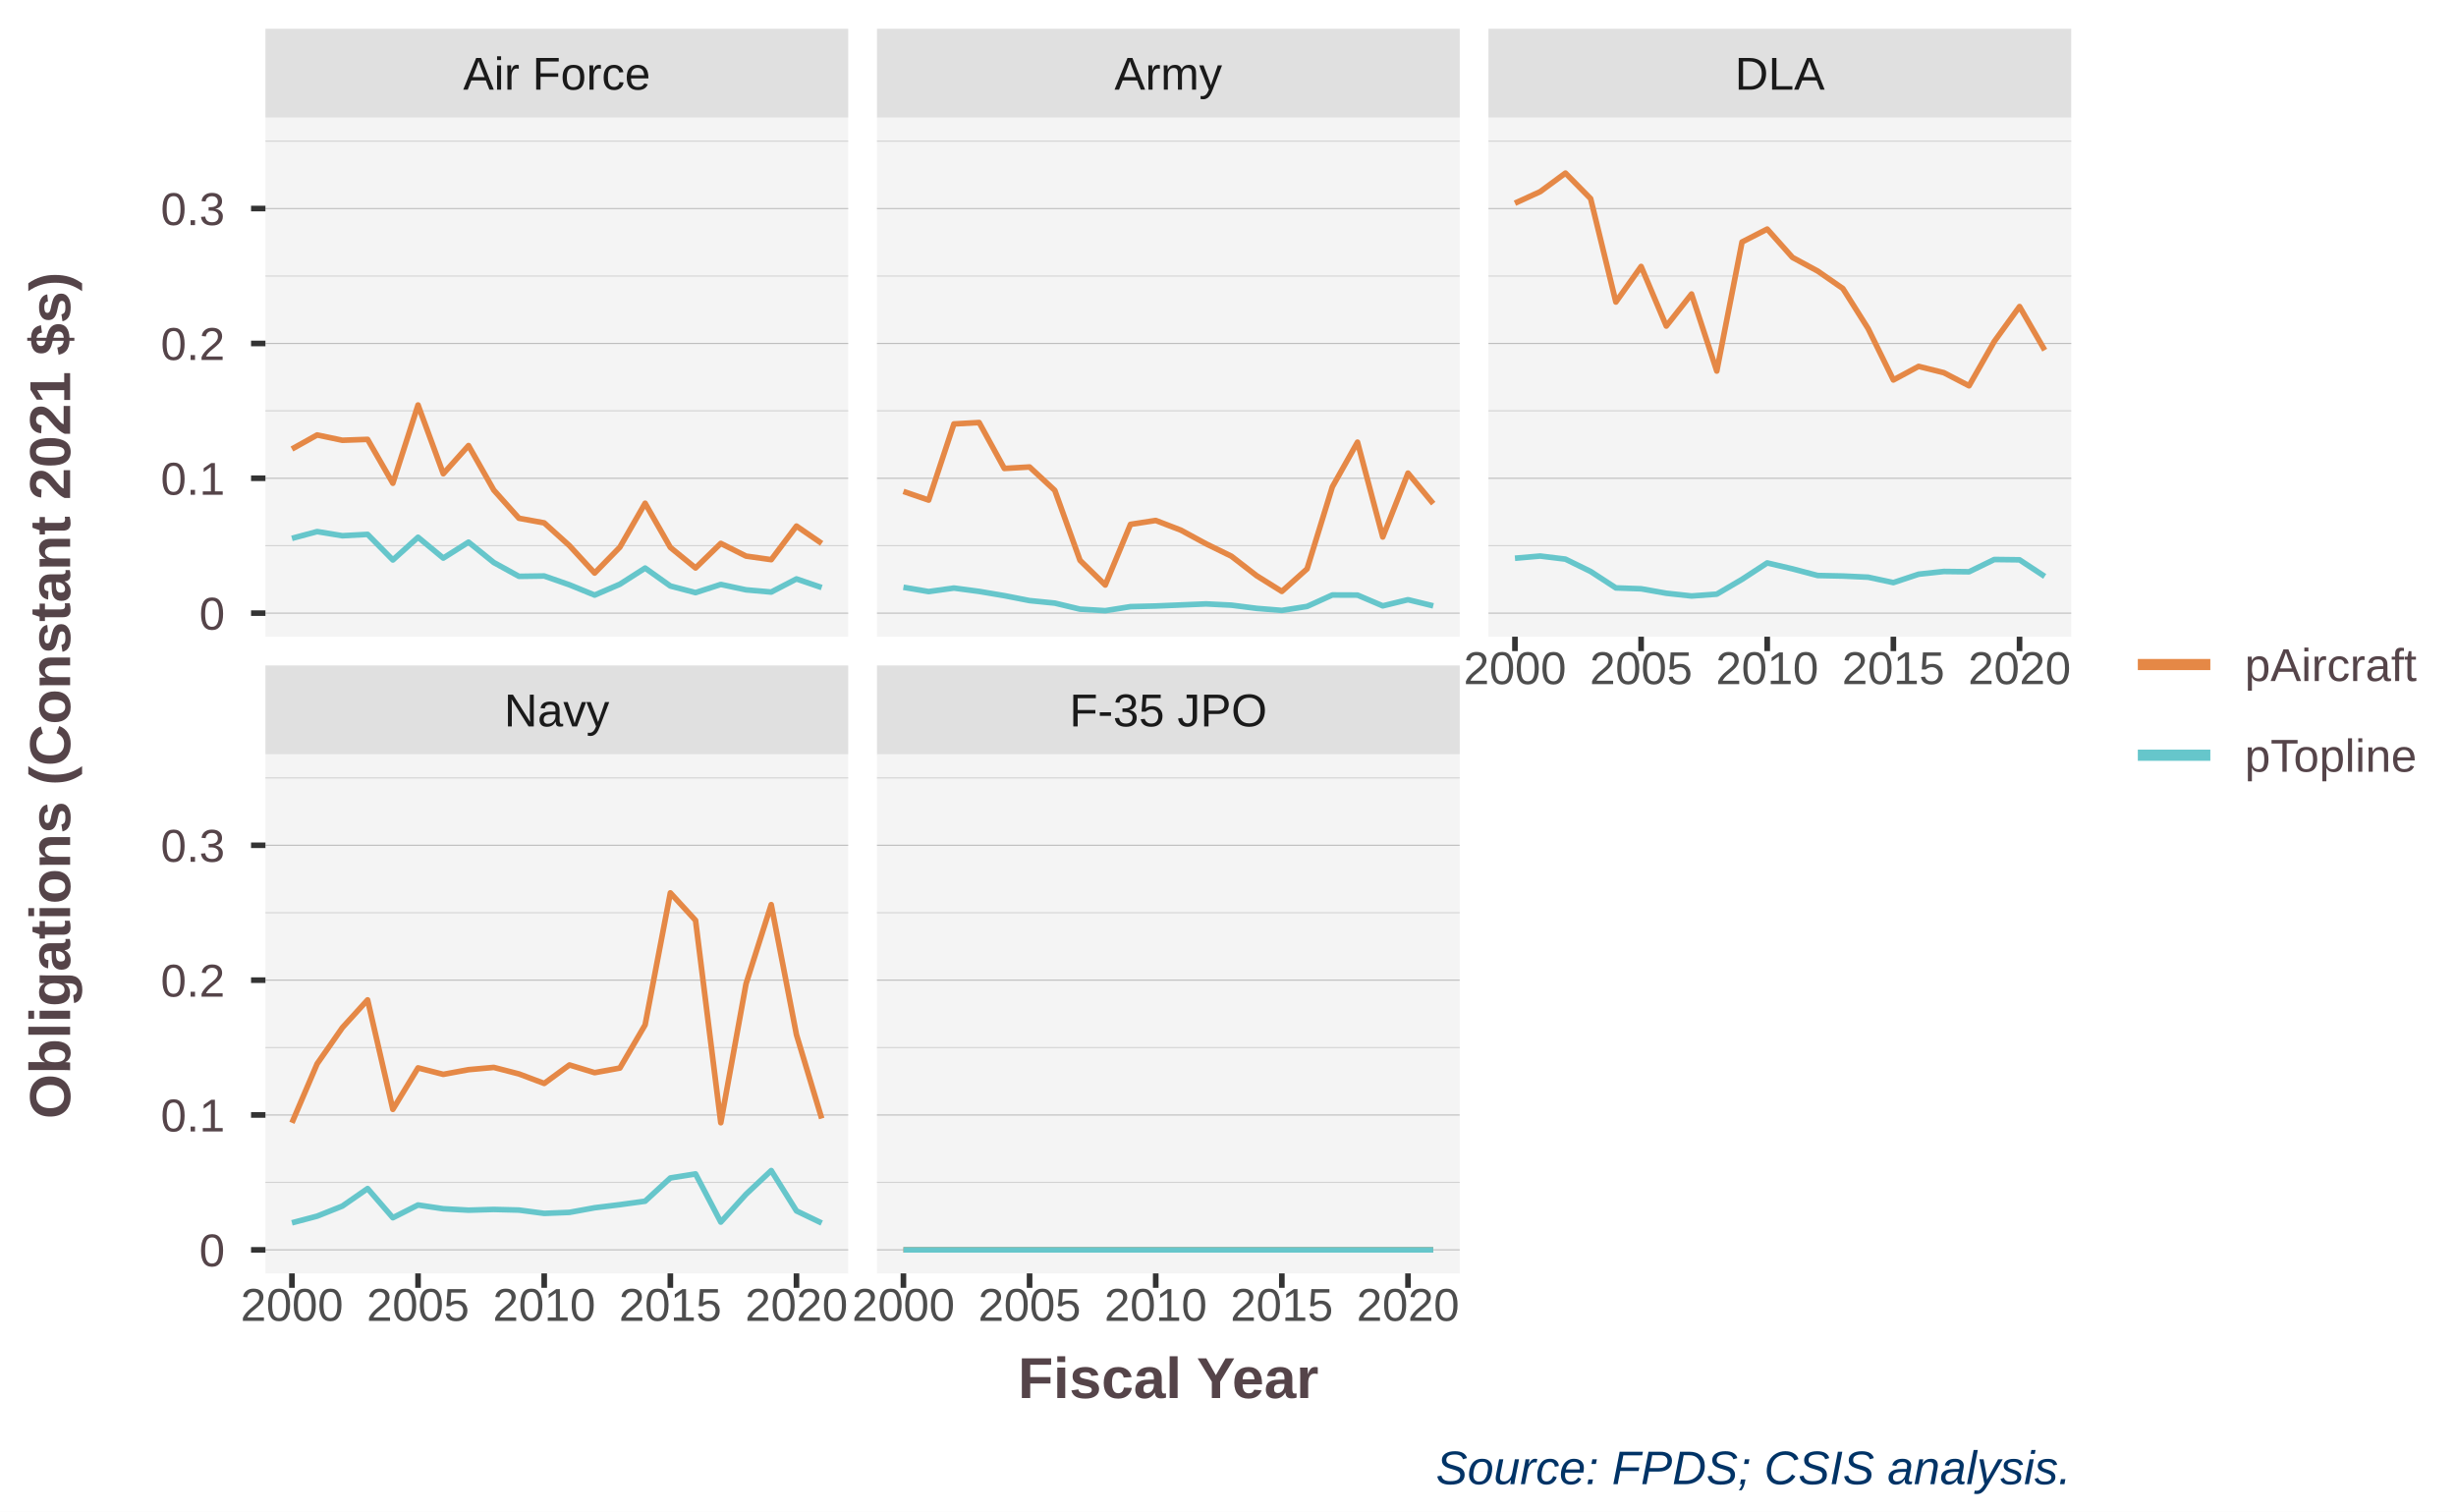
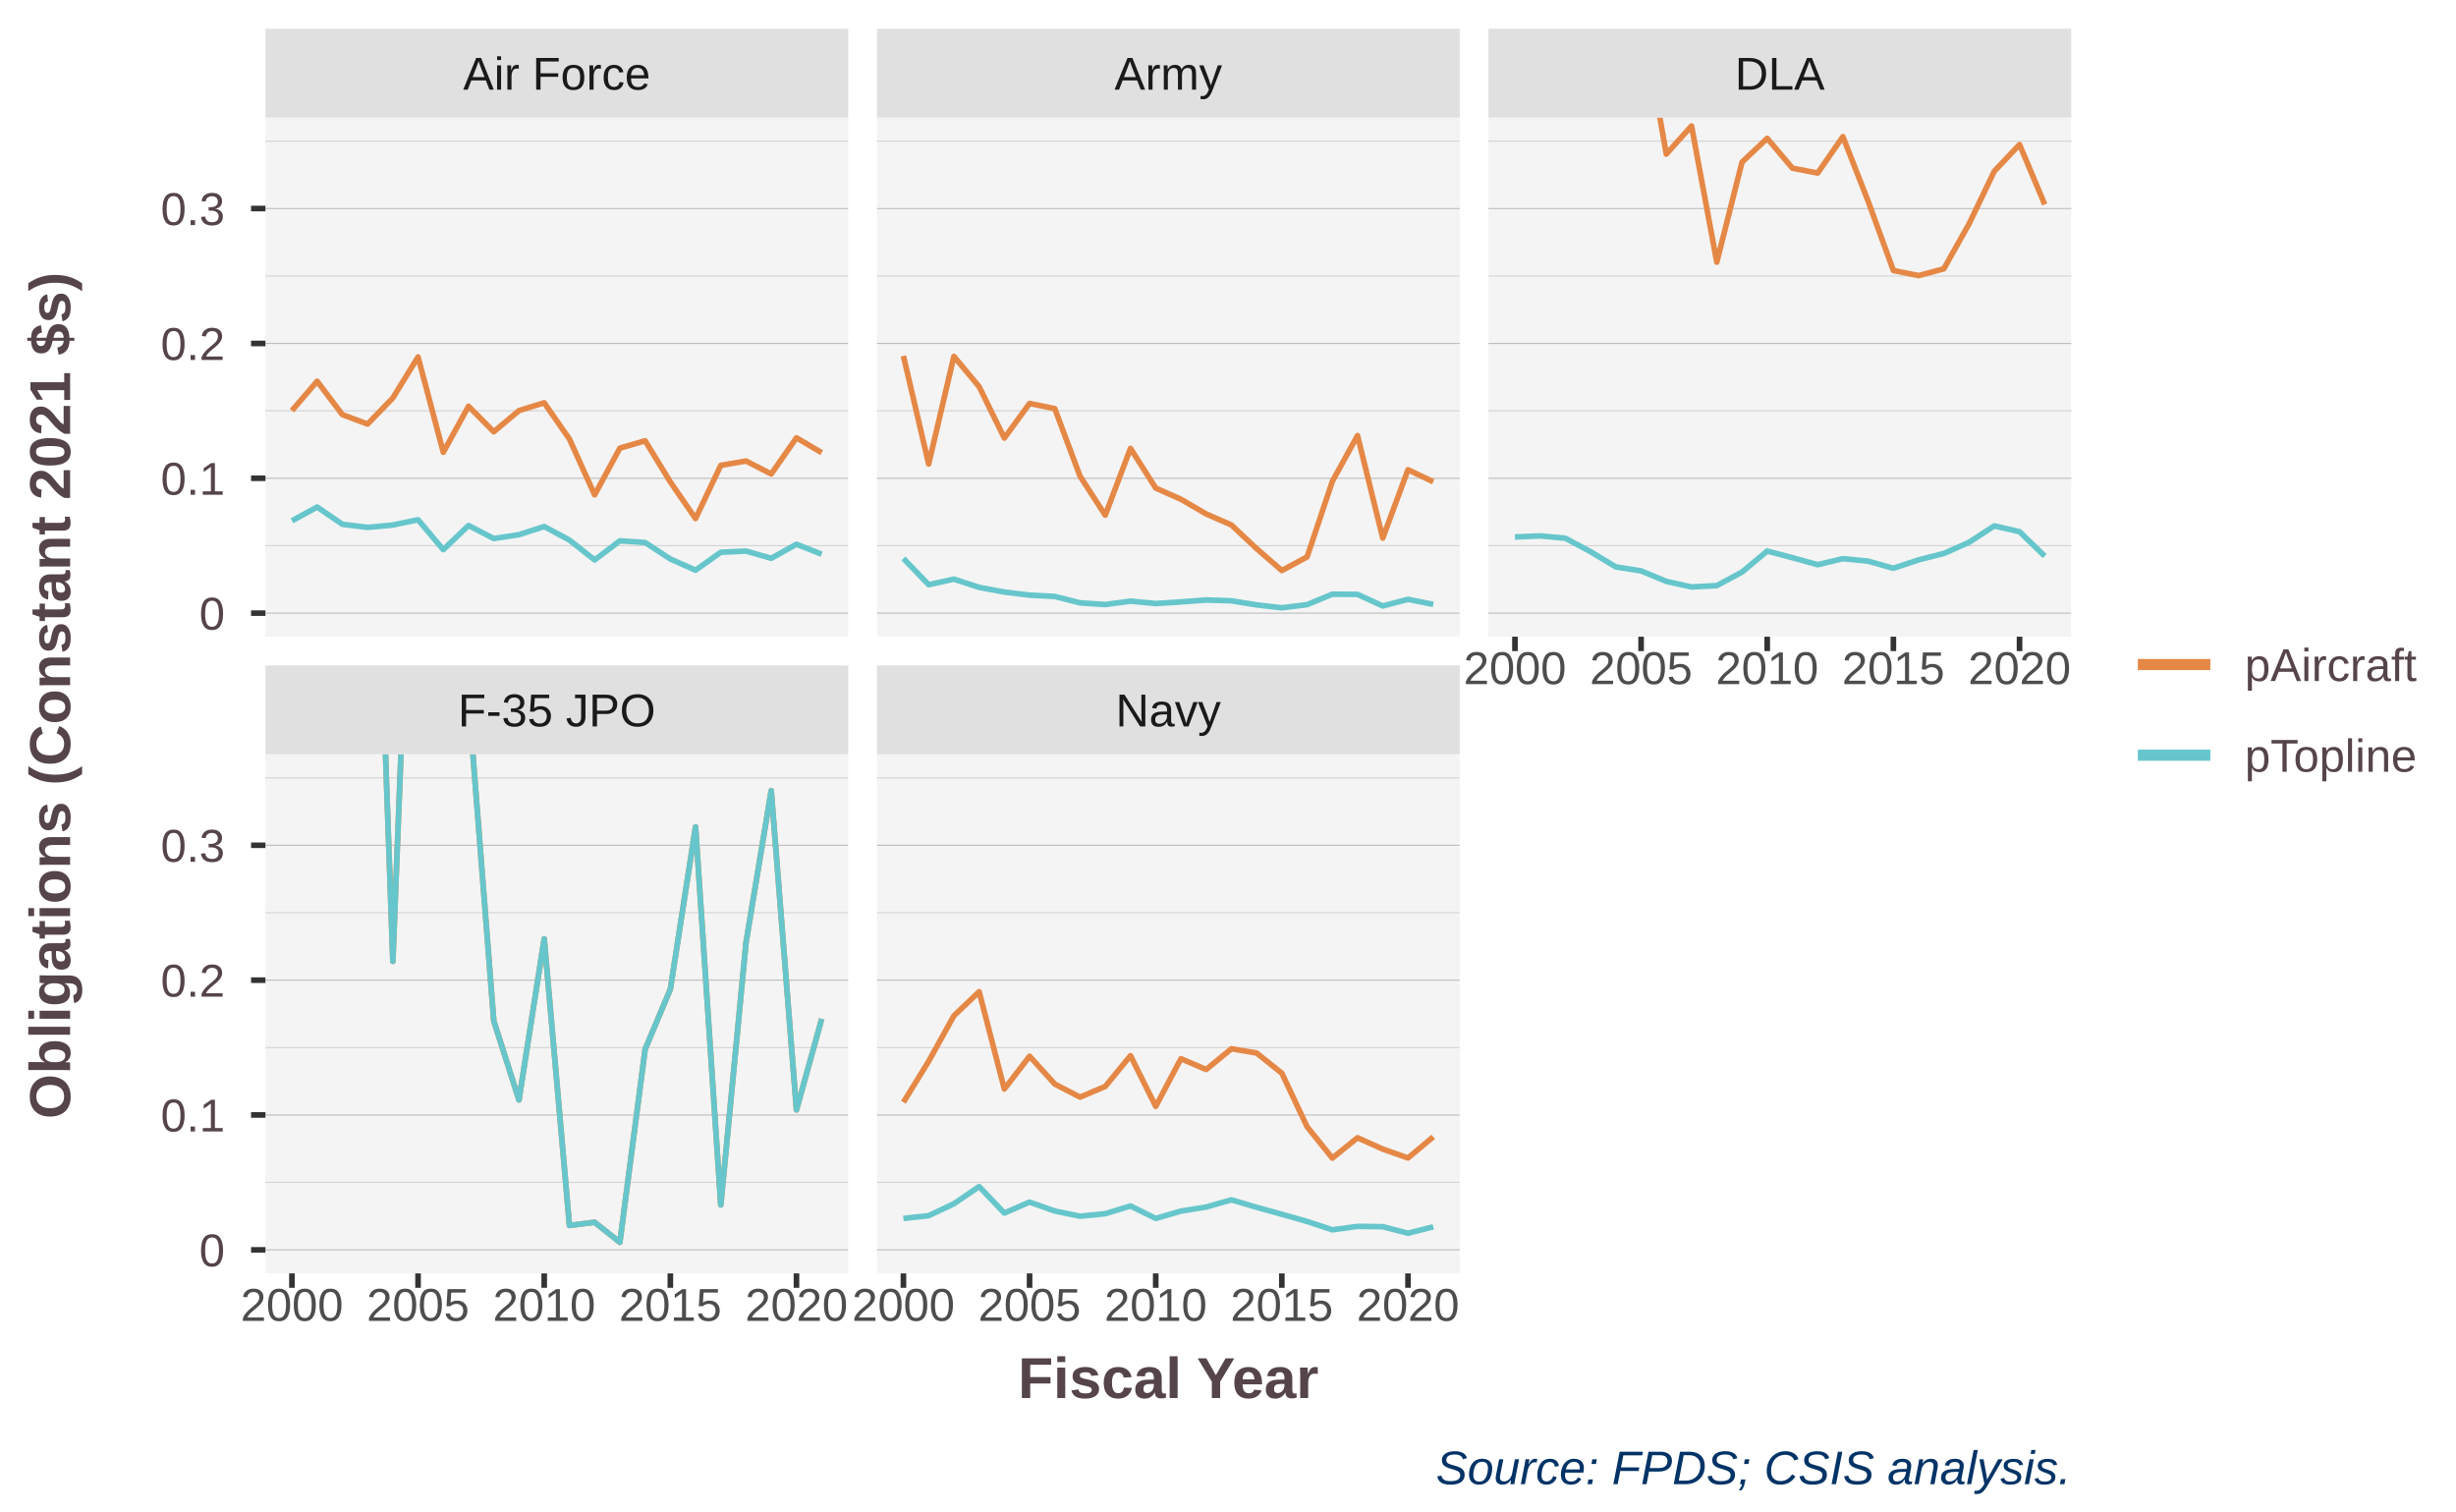
<svg xmlns="http://www.w3.org/2000/svg" class="svglite" width="468.00pt" height="288.00pt" viewBox="0 0 468.00 288.00">
  <defs>
    <style type="text/css">
    .svglite line, .svglite polyline, .svglite polygon, .svglite path, .svglite rect, .svglite circle {
      fill: none;
      stroke: #000000;
      stroke-linecap: round;
      stroke-linejoin: round;
      stroke-miterlimit: 10.00;
    }
    .svglite text {
      white-space: pre;
    }
  </style>
  </defs>
  <rect width="100%" height="100%" style="stroke: none; fill: #FFFFFF;" />
  <defs>
    <clipPath id="cpMC4wMHw0NjguMDB8MC4wMHwyODguMDA=">
      <rect x="0.00" y="0.00" width="468.00" height="288.00" />
    </clipPath>
  </defs>
  <g clip-path="url(#cpMC4wMHw0NjguMDB8MC4wMHwyODguMDA=)">
    <rect x="0" y="0.00" width="468.00" height="288.00" style="stroke-width: 1.07; stroke: #FFFFFF; fill: #FFFFFF;" />
  </g>
  <defs>
    <clipPath id="cpNTAuNTh8MTYxLjYzfDIyLjQwfDEyMS4zMg==">
      <rect x="50.58" y="22.40" width="111.05" height="98.93" />
    </clipPath>
  </defs>
  <g clip-path="url(#cpNTAuNTh8MTYxLjYzfDIyLjQwfDEyMS4zMg==)">
    <rect x="50.58" y="22.40" width="111.05" height="98.93" style="stroke-width: 1.07; stroke: none; fill: #F4F4F4;" />
    <polyline points="50.58,103.98 161.63,103.98 " style="stroke-width: 0.21; stroke: #D3D3D3; stroke-linecap: butt;" />
    <polyline points="50.58,78.28 161.63,78.28 " style="stroke-width: 0.21; stroke: #D3D3D3; stroke-linecap: butt;" />
    <polyline points="50.58,52.59 161.63,52.59 " style="stroke-width: 0.21; stroke: #D3D3D3; stroke-linecap: butt;" />
    <polyline points="50.58,26.89 161.63,26.89 " style="stroke-width: 0.21; stroke: #D3D3D3; stroke-linecap: butt;" />
    <polyline points="50.58,116.83 161.63,116.83 " style="stroke-width: 0.21; stroke: #BEBEBE; stroke-linecap: butt;" />
    <polyline points="50.58,91.13 161.63,91.13 " style="stroke-width: 0.21; stroke: #BEBEBE; stroke-linecap: butt;" />
    <polyline points="50.58,65.44 161.63,65.44 " style="stroke-width: 0.21; stroke: #BEBEBE; stroke-linecap: butt;" />
    <polyline points="50.58,39.74 161.63,39.74 " style="stroke-width: 0.21; stroke: #BEBEBE; stroke-linecap: butt;" />
-     <polyline points="55.63,85.56 60.43,82.88 65.24,83.89 70.05,83.72 74.86,92.08 79.66,77.17 84.47,90.27 89.28,84.90 94.09,93.38 98.89,98.75 103.70,99.63 108.51,103.97 113.31,109.19 118.12,104.26 122.93,95.89 127.74,104.31 132.54,108.22 137.35,103.54 142.16,105.96 146.96,106.64 151.77,100.24 156.58,103.54 " style="stroke-width: 1.07; stroke: #E58846; stroke-linecap: butt;" />
-     <polyline points="55.63,102.58 60.43,101.29 65.24,102.08 70.05,101.82 74.86,106.70 79.66,102.37 84.47,106.34 89.28,103.30 94.09,107.18 98.89,109.82 103.70,109.75 108.51,111.43 113.31,113.39 118.12,111.32 122.93,108.24 127.74,111.66 132.54,112.92 137.35,111.36 142.16,112.39 146.96,112.81 151.77,110.31 156.58,111.95 " style="stroke-width: 1.07; stroke: #66C6CB; stroke-linecap: butt;" />
+     <polyline points="55.63,78.24 60.43,72.64 65.24,79.01 70.05,80.80 74.86,75.82 79.66,68.01 84.47,86.18 89.28,77.41 94.09,82.27 98.89,78.24 103.70,76.75 108.51,83.66 113.31,94.29 118.12,85.39 122.93,83.99 127.74,91.84 132.54,98.81 137.35,88.67 142.16,87.84 146.96,90.31 151.77,83.42 156.58,86.26 " style="stroke-width: 1.07; stroke: #E58846; stroke-linecap: butt;" />
+     <polyline points="55.63,99.24 60.43,96.61 65.24,99.90 70.05,100.49 74.86,100.04 79.66,99.03 84.47,104.73 89.28,100.13 94.09,102.61 98.89,101.88 103.70,100.33 108.51,102.91 113.31,106.69 118.12,103.05 122.93,103.37 127.74,106.51 132.54,108.65 137.35,105.23 142.16,105.00 146.96,106.38 151.77,103.70 156.58,105.60 " style="stroke-width: 1.07; stroke: #66C6CB; stroke-linecap: butt;" />
  </g>
  <g clip-path="url(#cpMC4wMHw0NjguMDB8MC4wMHwyODguMDA=)">
</g>
  <defs>
    <clipPath id="cpNTAuNTh8MTYxLjYzfDE0My43MnwyNDIuNjQ=">
      <rect x="50.58" y="143.72" width="111.05" height="98.93" />
    </clipPath>
  </defs>
  <g clip-path="url(#cpNTAuNTh8MTYxLjYzfDE0My43MnwyNDIuNjQ=)">
    <rect x="50.58" y="143.72" width="111.05" height="98.93" style="stroke-width: 1.07; stroke: none; fill: #F4F4F4;" />
    <polyline points="50.58,225.30 161.63,225.30 " style="stroke-width: 0.21; stroke: #D3D3D3; stroke-linecap: butt;" />
    <polyline points="50.58,199.61 161.63,199.61 " style="stroke-width: 0.21; stroke: #D3D3D3; stroke-linecap: butt;" />
    <polyline points="50.58,173.91 161.63,173.91 " style="stroke-width: 0.21; stroke: #D3D3D3; stroke-linecap: butt;" />
    <polyline points="50.58,148.22 161.63,148.22 " style="stroke-width: 0.21; stroke: #D3D3D3; stroke-linecap: butt;" />
    <polyline points="50.58,238.15 161.63,238.15 " style="stroke-width: 0.21; stroke: #BEBEBE; stroke-linecap: butt;" />
    <polyline points="50.58,212.45 161.63,212.45 " style="stroke-width: 0.21; stroke: #BEBEBE; stroke-linecap: butt;" />
    <polyline points="50.58,186.76 161.63,186.76 " style="stroke-width: 0.21; stroke: #BEBEBE; stroke-linecap: butt;" />
    <polyline points="50.58,161.06 161.63,161.06 " style="stroke-width: 0.21; stroke: #BEBEBE; stroke-linecap: butt;" />
-     <polyline points="55.63,213.94 60.43,202.70 65.24,195.81 70.05,190.52 74.86,211.38 79.66,203.48 84.47,204.71 89.28,203.82 94.09,203.39 98.89,204.63 103.70,206.44 108.51,202.92 113.31,204.39 118.12,203.51 122.93,195.28 127.74,170.13 132.54,175.37 137.35,213.93 142.16,187.45 146.96,172.37 151.77,197.16 156.58,213.12 " style="stroke-width: 1.07; stroke: #E58846; stroke-linecap: butt;" />
-     <polyline points="55.63,233.00 60.43,231.73 65.24,229.81 70.05,226.47 74.86,232.03 79.66,229.60 84.47,230.32 89.28,230.59 94.09,230.45 98.89,230.57 103.70,231.20 108.51,231.01 113.31,230.13 118.12,229.54 122.93,228.88 127.74,224.45 132.54,223.68 137.35,232.86 142.16,227.55 146.96,223.04 151.77,230.73 156.58,233.04 " style="stroke-width: 1.07; stroke: #66C6CB; stroke-linecap: butt;" />
+     <polyline points="55.63,122.69 60.43,72.65 65.24,-203.84 70.05,47.52 74.86,183.18 79.66,60.25 84.47,102.60 89.28,133.12 94.09,194.53 98.89,209.59 103.70,178.89 108.51,233.50 113.31,232.89 118.12,236.71 122.93,199.94 127.74,188.48 132.54,157.56 137.35,229.59 142.16,179.57 146.96,150.65 151.77,211.48 156.58,194.14 " style="stroke-width: 1.07; stroke: #E58846; stroke-linecap: butt;" />
+     <polyline points="55.63,122.69 60.43,72.65 65.24,-203.84 70.05,47.52 74.86,183.18 79.66,60.25 84.47,102.60 89.28,133.12 94.09,194.53 98.89,209.59 103.70,178.89 108.51,233.50 113.31,232.89 118.12,236.71 122.93,199.94 127.74,188.48 132.54,157.56 137.35,229.59 142.16,179.57 146.96,150.65 151.77,211.48 156.58,194.14 " style="stroke-width: 1.07; stroke: #66C6CB; stroke-linecap: butt;" />
  </g>
  <g clip-path="url(#cpMC4wMHw0NjguMDB8MC4wMHwyODguMDA=)">
</g>
  <defs>
    <clipPath id="cpMTY3LjExfDI3OC4xNXwyMi40MHwxMjEuMzI=">
      <rect x="167.11" y="22.40" width="111.05" height="98.93" />
    </clipPath>
  </defs>
  <g clip-path="url(#cpMTY3LjExfDI3OC4xNXwyMi40MHwxMjEuMzI=)">
    <rect x="167.11" y="22.40" width="111.05" height="98.93" style="stroke-width: 1.07; stroke: none; fill: #F4F4F4;" />
    <polyline points="167.11,103.98 278.15,103.98 " style="stroke-width: 0.21; stroke: #D3D3D3; stroke-linecap: butt;" />
    <polyline points="167.11,78.28 278.15,78.28 " style="stroke-width: 0.21; stroke: #D3D3D3; stroke-linecap: butt;" />
    <polyline points="167.11,52.59 278.15,52.59 " style="stroke-width: 0.21; stroke: #D3D3D3; stroke-linecap: butt;" />
    <polyline points="167.11,26.89 278.15,26.89 " style="stroke-width: 0.21; stroke: #D3D3D3; stroke-linecap: butt;" />
    <polyline points="167.11,116.83 278.15,116.83 " style="stroke-width: 0.21; stroke: #BEBEBE; stroke-linecap: butt;" />
    <polyline points="167.11,91.13 278.15,91.13 " style="stroke-width: 0.21; stroke: #BEBEBE; stroke-linecap: butt;" />
    <polyline points="167.11,65.44 278.15,65.44 " style="stroke-width: 0.21; stroke: #BEBEBE; stroke-linecap: butt;" />
    <polyline points="167.11,39.74 278.15,39.74 " style="stroke-width: 0.21; stroke: #BEBEBE; stroke-linecap: butt;" />
-     <polyline points="172.15,93.64 176.96,95.29 181.77,80.78 186.58,80.51 191.38,89.26 196.19,88.98 201.00,93.44 205.80,106.77 210.61,111.47 215.42,99.91 220.23,99.17 225.03,101.02 229.84,103.63 234.65,105.98 239.46,109.70 244.26,112.69 249.07,108.39 253.88,92.78 258.68,84.25 263.49,102.32 268.30,90.15 273.11,95.97 " style="stroke-width: 1.07; stroke: #E58846; stroke-linecap: butt;" />
-     <polyline points="172.15,111.90 176.96,112.72 181.77,112.05 186.58,112.69 191.38,113.50 196.19,114.44 201.00,114.92 205.80,116.07 210.61,116.36 215.42,115.59 220.23,115.47 225.03,115.27 229.84,115.07 234.65,115.31 239.46,115.92 244.26,116.31 249.07,115.55 253.88,113.37 258.68,113.39 263.49,115.44 268.30,114.27 273.11,115.44 " style="stroke-width: 1.07; stroke: #66C6CB; stroke-linecap: butt;" />
+     <polyline points="172.15,67.82 176.96,88.42 181.77,67.91 186.58,73.68 191.38,83.47 196.19,76.87 201.00,77.87 205.80,90.73 210.61,98.16 215.42,85.44 220.23,93.00 225.03,95.13 229.84,97.93 234.65,100.03 239.46,104.55 244.26,108.71 249.07,106.11 253.88,91.73 258.68,82.99 263.49,102.53 268.30,89.50 273.11,91.80 " style="stroke-width: 1.07; stroke: #E58846; stroke-linecap: butt;" />
+     <polyline points="172.15,106.41 176.96,111.41 181.77,110.35 186.58,111.92 191.38,112.81 196.19,113.40 201.00,113.65 205.80,114.87 210.61,115.19 215.42,114.54 220.23,115.00 225.03,114.69 229.84,114.32 234.65,114.48 239.46,115.26 244.26,115.81 249.07,115.21 253.88,113.22 258.68,113.26 263.49,115.46 268.30,114.20 273.11,115.16 " style="stroke-width: 1.07; stroke: #66C6CB; stroke-linecap: butt;" />
  </g>
  <g clip-path="url(#cpMC4wMHw0NjguMDB8MC4wMHwyODguMDA=)">
</g>
  <defs>
    <clipPath id="cpMTY3LjExfDI3OC4xNXwxNDMuNzJ8MjQyLjY0">
      <rect x="167.11" y="143.72" width="111.05" height="98.93" />
    </clipPath>
  </defs>
  <g clip-path="url(#cpMTY3LjExfDI3OC4xNXwxNDMuNzJ8MjQyLjY0)">
    <rect x="167.11" y="143.72" width="111.05" height="98.93" style="stroke-width: 1.07; stroke: none; fill: #F4F4F4;" />
    <polyline points="167.11,225.30 278.15,225.30 " style="stroke-width: 0.21; stroke: #D3D3D3; stroke-linecap: butt;" />
    <polyline points="167.11,199.61 278.15,199.61 " style="stroke-width: 0.21; stroke: #D3D3D3; stroke-linecap: butt;" />
    <polyline points="167.11,173.91 278.15,173.91 " style="stroke-width: 0.21; stroke: #D3D3D3; stroke-linecap: butt;" />
    <polyline points="167.11,148.22 278.15,148.22 " style="stroke-width: 0.21; stroke: #D3D3D3; stroke-linecap: butt;" />
    <polyline points="167.11,238.15 278.15,238.15 " style="stroke-width: 0.21; stroke: #BEBEBE; stroke-linecap: butt;" />
    <polyline points="167.11,212.45 278.15,212.45 " style="stroke-width: 0.21; stroke: #BEBEBE; stroke-linecap: butt;" />
    <polyline points="167.11,186.76 278.15,186.76 " style="stroke-width: 0.21; stroke: #BEBEBE; stroke-linecap: butt;" />
    <polyline points="167.11,161.06 278.15,161.06 " style="stroke-width: 0.21; stroke: #BEBEBE; stroke-linecap: butt;" />
-     <polyline points="172.15,238.15 176.96,238.15 181.77,238.15 186.58,238.15 191.38,238.15 196.19,238.15 201.00,238.15 205.80,238.15 210.61,238.15 215.42,238.15 220.23,238.15 225.03,238.15 229.84,238.15 234.65,238.15 239.46,238.15 244.26,238.15 249.07,238.15 253.88,238.15 258.68,238.15 263.49,238.15 268.30,238.15 273.11,238.15 " style="stroke-width: 1.07; stroke: #E58846; stroke-linecap: butt;" />
-     <polyline points="172.15,238.15 176.96,238.15 181.77,238.15 186.58,238.15 191.38,238.15 196.19,238.15 201.00,238.15 205.80,238.15 210.61,238.15 215.42,238.15 220.23,238.15 225.03,238.15 229.84,238.15 234.65,238.15 239.46,238.15 244.26,238.15 249.07,238.15 253.88,238.15 258.68,238.15 263.49,238.15 268.30,238.15 273.11,238.15 " style="stroke-width: 1.07; stroke: #66C6CB; stroke-linecap: butt;" />
+     <polyline points="172.15,210.02 176.96,202.22 181.77,193.54 186.58,188.96 191.38,207.51 196.19,201.26 201.00,206.56 205.80,209.05 210.61,207.02 215.42,201.15 220.23,210.82 225.03,201.73 229.84,203.79 234.65,199.83 239.46,200.65 244.26,204.49 249.07,214.69 253.88,220.67 258.68,216.79 263.49,218.95 268.30,220.64 273.11,216.62 " style="stroke-width: 1.07; stroke: #E58846; stroke-linecap: butt;" />
+     <polyline points="172.15,232.16 176.96,231.64 181.77,229.37 186.58,226.09 191.38,231.14 196.19,229.05 201.00,230.75 205.80,231.74 210.61,231.26 215.42,229.79 220.23,232.16 225.03,230.77 229.84,229.99 234.65,228.62 239.46,230.04 244.26,231.37 249.07,232.74 253.88,234.33 258.68,233.68 263.49,233.74 268.30,234.98 273.11,233.76 " style="stroke-width: 1.07; stroke: #66C6CB; stroke-linecap: butt;" />
  </g>
  <g clip-path="url(#cpMC4wMHw0NjguMDB8MC4wMHwyODguMDA=)">
</g>
  <defs>
    <clipPath id="cpMjgzLjYzfDM5NC42OHwyMi40MHwxMjEuMzI=">
      <rect x="283.63" y="22.40" width="111.05" height="98.93" />
    </clipPath>
  </defs>
  <g clip-path="url(#cpMjgzLjYzfDM5NC42OHwyMi40MHwxMjEuMzI=)">
    <rect x="283.63" y="22.40" width="111.05" height="98.93" style="stroke-width: 1.07; stroke: none; fill: #F4F4F4;" />
    <polyline points="283.63,103.98 394.68,103.98 " style="stroke-width: 0.21; stroke: #D3D3D3; stroke-linecap: butt;" />
    <polyline points="283.63,78.28 394.68,78.28 " style="stroke-width: 0.21; stroke: #D3D3D3; stroke-linecap: butt;" />
    <polyline points="283.63,52.59 394.68,52.59 " style="stroke-width: 0.21; stroke: #D3D3D3; stroke-linecap: butt;" />
    <polyline points="283.63,26.89 394.68,26.89 " style="stroke-width: 0.21; stroke: #D3D3D3; stroke-linecap: butt;" />
    <polyline points="283.63,116.83 394.68,116.83 " style="stroke-width: 0.21; stroke: #BEBEBE; stroke-linecap: butt;" />
    <polyline points="283.63,91.13 394.68,91.13 " style="stroke-width: 0.21; stroke: #BEBEBE; stroke-linecap: butt;" />
    <polyline points="283.63,65.44 394.68,65.44 " style="stroke-width: 0.21; stroke: #BEBEBE; stroke-linecap: butt;" />
    <polyline points="283.63,39.74 394.68,39.74 " style="stroke-width: 0.21; stroke: #BEBEBE; stroke-linecap: butt;" />
-     <polyline points="288.68,38.72 293.49,36.52 298.30,32.98 303.10,37.85 307.91,57.55 312.72,50.77 317.52,62.13 322.33,56.02 327.14,70.70 331.95,46.11 336.75,43.65 341.56,49.05 346.37,51.65 351.17,54.98 355.98,62.61 360.79,72.40 365.60,69.81 370.40,71.01 375.21,73.51 380.02,65.06 384.83,58.41 389.63,66.72 " style="stroke-width: 1.07; stroke: #E58846; stroke-linecap: butt;" />
-     <polyline points="288.68,106.37 293.49,105.95 298.30,106.54 303.10,108.89 307.91,112.02 312.72,112.19 317.52,113.04 322.33,113.56 327.14,113.21 331.95,110.39 336.75,107.26 341.56,108.39 346.37,109.66 351.17,109.76 355.98,109.98 360.79,111.01 365.60,109.41 370.40,108.89 375.21,108.95 380.02,106.61 384.83,106.67 389.63,109.83 " style="stroke-width: 1.07; stroke: #66C6CB; stroke-linecap: butt;" />
+     <polyline points="288.68,8.42 293.49,8.18 298.30,0.57 303.10,0.49 307.91,8.30 312.72,2.11 317.52,29.36 322.33,24.00 327.14,49.95 331.95,30.89 336.75,26.36 341.56,32.05 346.37,32.97 351.17,26.04 355.98,38.34 360.79,51.54 365.60,52.51 370.40,51.22 375.21,42.65 380.02,32.63 384.83,27.54 389.63,38.95 " style="stroke-width: 1.07; stroke: #E58846; stroke-linecap: butt;" />
+     <polyline points="288.68,102.32 293.49,102.11 298.30,102.56 303.10,105.13 307.91,108.02 312.72,108.78 317.52,110.78 322.33,111.84 327.14,111.58 331.95,109.00 336.75,105.00 341.56,106.27 346.37,107.60 351.17,106.45 355.98,106.92 360.79,108.28 365.60,106.68 370.40,105.46 375.21,103.34 380.02,100.21 384.83,101.31 389.63,105.96 " style="stroke-width: 1.07; stroke: #66C6CB; stroke-linecap: butt;" />
  </g>
  <g clip-path="url(#cpMC4wMHw0NjguMDB8MC4wMHwyODguMDA=)">
</g>
  <defs>
    <clipPath id="cpMjgzLjYzfDM5NC42OHwxNDMuNzJ8MjQyLjY0">
      <rect x="283.63" y="143.72" width="111.05" height="98.93" />
    </clipPath>
  </defs>
  <g clip-path="url(#cpMjgzLjYzfDM5NC42OHwxNDMuNzJ8MjQyLjY0)">
</g>
  <g clip-path="url(#cpMC4wMHw0NjguMDB8MC4wMHwyODguMDA=)">
</g>
  <defs>
    <clipPath id="cpNTAuNTh8MTYxLjYzfDEyNi44MHwxNDMuNzI=">
      <rect x="50.58" y="126.80" width="111.05" height="16.92" />
    </clipPath>
  </defs>
  <g clip-path="url(#cpNTAuNTh8MTYxLjYzfDEyNi44MHwxNDMuNzI=)">
    <rect x="50.58" y="126.80" width="111.05" height="16.92" style="stroke-width: 1.07; stroke: none; fill: #E0E0E0;" />
-     <text x="106.10" y="138.41" text-anchor="middle" style="font-size: 8.80px;fill: #1A1A1A; font-family: &quot;Arial&quot;;" textLength="20.04px" lengthAdjust="spacingAndGlyphs">Navy</text>
+     <text x="106.10" y="138.41" text-anchor="middle" style="font-size: 8.80px;fill: #1A1A1A; font-family: &quot;Arial&quot;;" textLength="37.66px" lengthAdjust="spacingAndGlyphs">F-35 JPO</text>
  </g>
  <g clip-path="url(#cpMC4wMHw0NjguMDB8MC4wMHwyODguMDA=)">
</g>
  <defs>
    <clipPath id="cpMTY3LjExfDI3OC4xNXwxMjYuODB8MTQzLjcy">
      <rect x="167.11" y="126.80" width="111.05" height="16.92" />
    </clipPath>
  </defs>
  <g clip-path="url(#cpMTY3LjExfDI3OC4xNXwxMjYuODB8MTQzLjcy)">
    <rect x="167.11" y="126.80" width="111.05" height="16.92" style="stroke-width: 1.07; stroke: none; fill: #E0E0E0;" />
-     <text x="222.63" y="138.41" text-anchor="middle" style="font-size: 8.80px;fill: #1A1A1A; font-family: &quot;Arial&quot;;" textLength="37.66px" lengthAdjust="spacingAndGlyphs">F-35 JPO</text>
+     <text x="222.63" y="138.41" text-anchor="middle" style="font-size: 8.80px;fill: #1A1A1A; font-family: &quot;Arial&quot;;" textLength="20.04px" lengthAdjust="spacingAndGlyphs">Navy</text>
  </g>
  <g clip-path="url(#cpMC4wMHw0NjguMDB8MC4wMHwyODguMDA=)">
</g>
  <defs>
    <clipPath id="cpMjgzLjYzfDM5NC42OHwxMjYuODB8MTQzLjcy">
      <rect x="283.63" y="126.80" width="111.05" height="16.92" />
    </clipPath>
  </defs>
  <g clip-path="url(#cpMjgzLjYzfDM5NC42OHwxMjYuODB8MTQzLjcy)">
</g>
  <g clip-path="url(#cpMC4wMHw0NjguMDB8MC4wMHwyODguMDA=)">
</g>
  <defs>
    <clipPath id="cpNTAuNTh8MTYxLjYzfDUuNDh8MjIuNDA=">
      <rect x="50.58" y="5.48" width="111.05" height="16.92" />
    </clipPath>
  </defs>
  <g clip-path="url(#cpNTAuNTh8MTYxLjYzfDUuNDh8MjIuNDA=)">
    <rect x="50.58" y="5.48" width="111.05" height="16.92" style="stroke-width: 1.07; stroke: none; fill: #E0E0E0;" />
    <text x="106.10" y="17.09" text-anchor="middle" style="font-size: 8.80px;fill: #1A1A1A; font-family: &quot;Arial&quot;;" textLength="35.69px" lengthAdjust="spacingAndGlyphs">Air Force</text>
  </g>
  <g clip-path="url(#cpMC4wMHw0NjguMDB8MC4wMHwyODguMDA=)">
</g>
  <defs>
    <clipPath id="cpMTY3LjExfDI3OC4xNXw1LjQ4fDIyLjQw">
      <rect x="167.11" y="5.48" width="111.05" height="16.92" />
    </clipPath>
  </defs>
  <g clip-path="url(#cpMTY3LjExfDI3OC4xNXw1LjQ4fDIyLjQw)">
    <rect x="167.11" y="5.48" width="111.05" height="16.92" style="stroke-width: 1.07; stroke: none; fill: #E0E0E0;" />
    <text x="222.63" y="17.09" text-anchor="middle" style="font-size: 8.80px;fill: #1A1A1A; font-family: &quot;Arial&quot;;" textLength="20.53px" lengthAdjust="spacingAndGlyphs">Army</text>
  </g>
  <g clip-path="url(#cpMC4wMHw0NjguMDB8MC4wMHwyODguMDA=)">
</g>
  <defs>
    <clipPath id="cpMjgzLjYzfDM5NC42OHw1LjQ4fDIyLjQw">
      <rect x="283.63" y="5.48" width="111.05" height="16.92" />
    </clipPath>
  </defs>
  <g clip-path="url(#cpMjgzLjYzfDM5NC42OHw1LjQ4fDIyLjQw)">
    <rect x="283.63" y="5.48" width="111.05" height="16.92" style="stroke-width: 1.07; stroke: none; fill: #E0E0E0;" />
    <text x="339.16" y="17.09" text-anchor="middle" style="font-size: 8.80px;fill: #1A1A1A; font-family: &quot;Arial&quot;;" textLength="17.11px" lengthAdjust="spacingAndGlyphs">DLA</text>
  </g>
  <g clip-path="url(#cpMC4wMHw0NjguMDB8MC4wMHwyODguMDA=)">
    <polyline points="55.63,245.38 55.63,242.64 " style="stroke-width: 1.07; stroke: #333333; stroke-linecap: butt;" />
    <polyline points="79.66,245.38 79.66,242.64 " style="stroke-width: 1.07; stroke: #333333; stroke-linecap: butt;" />
    <polyline points="103.70,245.38 103.70,242.64 " style="stroke-width: 1.07; stroke: #333333; stroke-linecap: butt;" />
    <polyline points="127.74,245.38 127.74,242.64 " style="stroke-width: 1.07; stroke: #333333; stroke-linecap: butt;" />
    <polyline points="151.77,245.38 151.77,242.64 " style="stroke-width: 1.07; stroke: #333333; stroke-linecap: butt;" />
    <text x="55.63" y="251.68" text-anchor="middle" style="font-size: 8.80px;fill: #4D4D4D; font-family: &quot;Arial&quot;;" textLength="19.58px" lengthAdjust="spacingAndGlyphs">2000</text>
    <text x="79.66" y="251.68" text-anchor="middle" style="font-size: 8.80px;fill: #4D4D4D; font-family: &quot;Arial&quot;;" textLength="19.58px" lengthAdjust="spacingAndGlyphs">2005</text>
    <text x="103.70" y="251.68" text-anchor="middle" style="font-size: 8.80px;fill: #4D4D4D; font-family: &quot;Arial&quot;;" textLength="19.58px" lengthAdjust="spacingAndGlyphs">2010</text>
    <text x="127.74" y="251.68" text-anchor="middle" style="font-size: 8.80px;fill: #4D4D4D; font-family: &quot;Arial&quot;;" textLength="19.58px" lengthAdjust="spacingAndGlyphs">2015</text>
    <text x="151.77" y="251.68" text-anchor="middle" style="font-size: 8.80px;fill: #4D4D4D; font-family: &quot;Arial&quot;;" textLength="19.58px" lengthAdjust="spacingAndGlyphs">2020</text>
    <polyline points="172.15,245.38 172.15,242.64 " style="stroke-width: 1.07; stroke: #333333; stroke-linecap: butt;" />
    <polyline points="196.19,245.38 196.19,242.64 " style="stroke-width: 1.07; stroke: #333333; stroke-linecap: butt;" />
    <polyline points="220.23,245.38 220.23,242.64 " style="stroke-width: 1.07; stroke: #333333; stroke-linecap: butt;" />
    <polyline points="244.26,245.38 244.26,242.64 " style="stroke-width: 1.07; stroke: #333333; stroke-linecap: butt;" />
    <polyline points="268.30,245.38 268.30,242.64 " style="stroke-width: 1.07; stroke: #333333; stroke-linecap: butt;" />
    <text x="172.15" y="251.68" text-anchor="middle" style="font-size: 8.80px;fill: #4D4D4D; font-family: &quot;Arial&quot;;" textLength="19.58px" lengthAdjust="spacingAndGlyphs">2000</text>
    <text x="196.19" y="251.68" text-anchor="middle" style="font-size: 8.80px;fill: #4D4D4D; font-family: &quot;Arial&quot;;" textLength="19.58px" lengthAdjust="spacingAndGlyphs">2005</text>
    <text x="220.23" y="251.68" text-anchor="middle" style="font-size: 8.80px;fill: #4D4D4D; font-family: &quot;Arial&quot;;" textLength="19.58px" lengthAdjust="spacingAndGlyphs">2010</text>
    <text x="244.26" y="251.68" text-anchor="middle" style="font-size: 8.80px;fill: #4D4D4D; font-family: &quot;Arial&quot;;" textLength="19.58px" lengthAdjust="spacingAndGlyphs">2015</text>
    <text x="268.30" y="251.68" text-anchor="middle" style="font-size: 8.80px;fill: #4D4D4D; font-family: &quot;Arial&quot;;" textLength="19.58px" lengthAdjust="spacingAndGlyphs">2020</text>
    <polyline points="288.68,124.06 288.68,121.32 " style="stroke-width: 1.07; stroke: #333333; stroke-linecap: butt;" />
    <polyline points="312.72,124.06 312.72,121.32 " style="stroke-width: 1.07; stroke: #333333; stroke-linecap: butt;" />
    <polyline points="336.75,124.06 336.75,121.32 " style="stroke-width: 1.07; stroke: #333333; stroke-linecap: butt;" />
    <polyline points="360.79,124.06 360.79,121.32 " style="stroke-width: 1.07; stroke: #333333; stroke-linecap: butt;" />
    <polyline points="384.83,124.06 384.83,121.32 " style="stroke-width: 1.07; stroke: #333333; stroke-linecap: butt;" />
    <text x="288.68" y="130.36" text-anchor="middle" style="font-size: 8.80px;fill: #4D4D4D; font-family: &quot;Arial&quot;;" textLength="19.58px" lengthAdjust="spacingAndGlyphs">2000</text>
    <text x="312.72" y="130.36" text-anchor="middle" style="font-size: 8.80px;fill: #4D4D4D; font-family: &quot;Arial&quot;;" textLength="19.58px" lengthAdjust="spacingAndGlyphs">2005</text>
    <text x="336.75" y="130.36" text-anchor="middle" style="font-size: 8.80px;fill: #4D4D4D; font-family: &quot;Arial&quot;;" textLength="19.58px" lengthAdjust="spacingAndGlyphs">2010</text>
    <text x="360.79" y="130.36" text-anchor="middle" style="font-size: 8.80px;fill: #4D4D4D; font-family: &quot;Arial&quot;;" textLength="19.58px" lengthAdjust="spacingAndGlyphs">2015</text>
    <text x="384.83" y="130.36" text-anchor="middle" style="font-size: 8.80px;fill: #4D4D4D; font-family: &quot;Arial&quot;;" textLength="19.58px" lengthAdjust="spacingAndGlyphs">2020</text>
    <text x="42.86" y="119.98" text-anchor="end" style="font-size: 8.80px;fill: #554449; font-family: &quot;Arial&quot;;" textLength="4.90px" lengthAdjust="spacingAndGlyphs">0</text>
    <text x="42.86" y="94.28" text-anchor="end" style="font-size: 8.80px;fill: #554449; font-family: &quot;Arial&quot;;" textLength="12.24px" lengthAdjust="spacingAndGlyphs">0.1</text>
    <text x="42.86" y="68.59" text-anchor="end" style="font-size: 8.80px;fill: #554449; font-family: &quot;Arial&quot;;" textLength="12.24px" lengthAdjust="spacingAndGlyphs">0.2</text>
    <text x="42.86" y="42.89" text-anchor="end" style="font-size: 8.80px;fill: #554449; font-family: &quot;Arial&quot;;" textLength="12.24px" lengthAdjust="spacingAndGlyphs">0.3</text>
    <polyline points="47.84,116.83 50.58,116.83 " style="stroke-width: 1.07; stroke: #333333; stroke-linecap: butt;" />
    <polyline points="47.84,91.13 50.58,91.13 " style="stroke-width: 1.07; stroke: #333333; stroke-linecap: butt;" />
    <polyline points="47.84,65.44 50.58,65.44 " style="stroke-width: 1.07; stroke: #333333; stroke-linecap: butt;" />
    <polyline points="47.84,39.74 50.58,39.74 " style="stroke-width: 1.07; stroke: #333333; stroke-linecap: butt;" />
    <text x="42.86" y="241.30" text-anchor="end" style="font-size: 8.80px;fill: #554449; font-family: &quot;Arial&quot;;" textLength="4.90px" lengthAdjust="spacingAndGlyphs">0</text>
    <text x="42.86" y="215.60" text-anchor="end" style="font-size: 8.80px;fill: #554449; font-family: &quot;Arial&quot;;" textLength="12.24px" lengthAdjust="spacingAndGlyphs">0.1</text>
    <text x="42.86" y="189.91" text-anchor="end" style="font-size: 8.80px;fill: #554449; font-family: &quot;Arial&quot;;" textLength="12.24px" lengthAdjust="spacingAndGlyphs">0.2</text>
    <text x="42.86" y="164.21" text-anchor="end" style="font-size: 8.80px;fill: #554449; font-family: &quot;Arial&quot;;" textLength="12.24px" lengthAdjust="spacingAndGlyphs">0.3</text>
    <polyline points="47.84,238.15 50.58,238.15 " style="stroke-width: 1.07; stroke: #333333; stroke-linecap: butt;" />
    <polyline points="47.84,212.45 50.58,212.45 " style="stroke-width: 1.07; stroke: #333333; stroke-linecap: butt;" />
    <polyline points="47.84,186.76 50.58,186.76 " style="stroke-width: 1.07; stroke: #333333; stroke-linecap: butt;" />
    <polyline points="47.84,161.06 50.58,161.06 " style="stroke-width: 1.07; stroke: #333333; stroke-linecap: butt;" />
    <text x="222.63" y="266.39" text-anchor="middle" style="font-size: 11.00px; font-weight: bold;fill: #554449; font-family: &quot;Arial&quot;;" textLength="57.31px" lengthAdjust="spacingAndGlyphs">Fiscal Year</text>
    <text transform="translate(13.36,132.52) rotate(-90)" text-anchor="middle" style="font-size: 11.00px; font-weight: bold;fill: #554449; font-family: &quot;Arial&quot;;" textLength="161.41px" lengthAdjust="spacingAndGlyphs">Obligations (Constant 2021 $s)</text>
    <rect x="405.64" y="112.50" width="56.88" height="40.04" style="stroke-width: 1.07; stroke: none; fill: #FFFFFF;" />
    <rect x="405.64" y="117.98" width="17.28" height="17.28" style="stroke-width: 1.07; stroke: none; fill: #FFFFFF;" />
    <line x1="407.37" y1="126.62" x2="421.19" y2="126.62" style="stroke-width: 2.13; stroke: #E58846; stroke-linecap: butt;" />
    <rect x="405.64" y="135.26" width="17.28" height="17.28" style="stroke-width: 1.07; stroke: none; fill: #FFFFFF;" />
    <line x1="407.37" y1="143.90" x2="421.19" y2="143.90" style="stroke-width: 2.13; stroke: #66C6CB; stroke-linecap: butt;" />
    <text x="427.75" y="129.77" style="font-size: 8.80px;fill: #554449; font-family: &quot;Arial&quot;;" textLength="32.77px" lengthAdjust="spacingAndGlyphs">pAircraft</text>
    <text x="427.75" y="147.05" style="font-size: 8.80px;fill: #554449; font-family: &quot;Arial&quot;;" textLength="32.78px" lengthAdjust="spacingAndGlyphs">pTopline</text>
    <text x="394.68" y="282.80" text-anchor="end" style="font-size: 9.00px; font-style: italic;fill: #003366; font-family: &quot;Arial&quot;;" textLength="121.04px" lengthAdjust="spacingAndGlyphs">Source: FPDS; CSIS analysis.</text>
  </g>
</svg>
